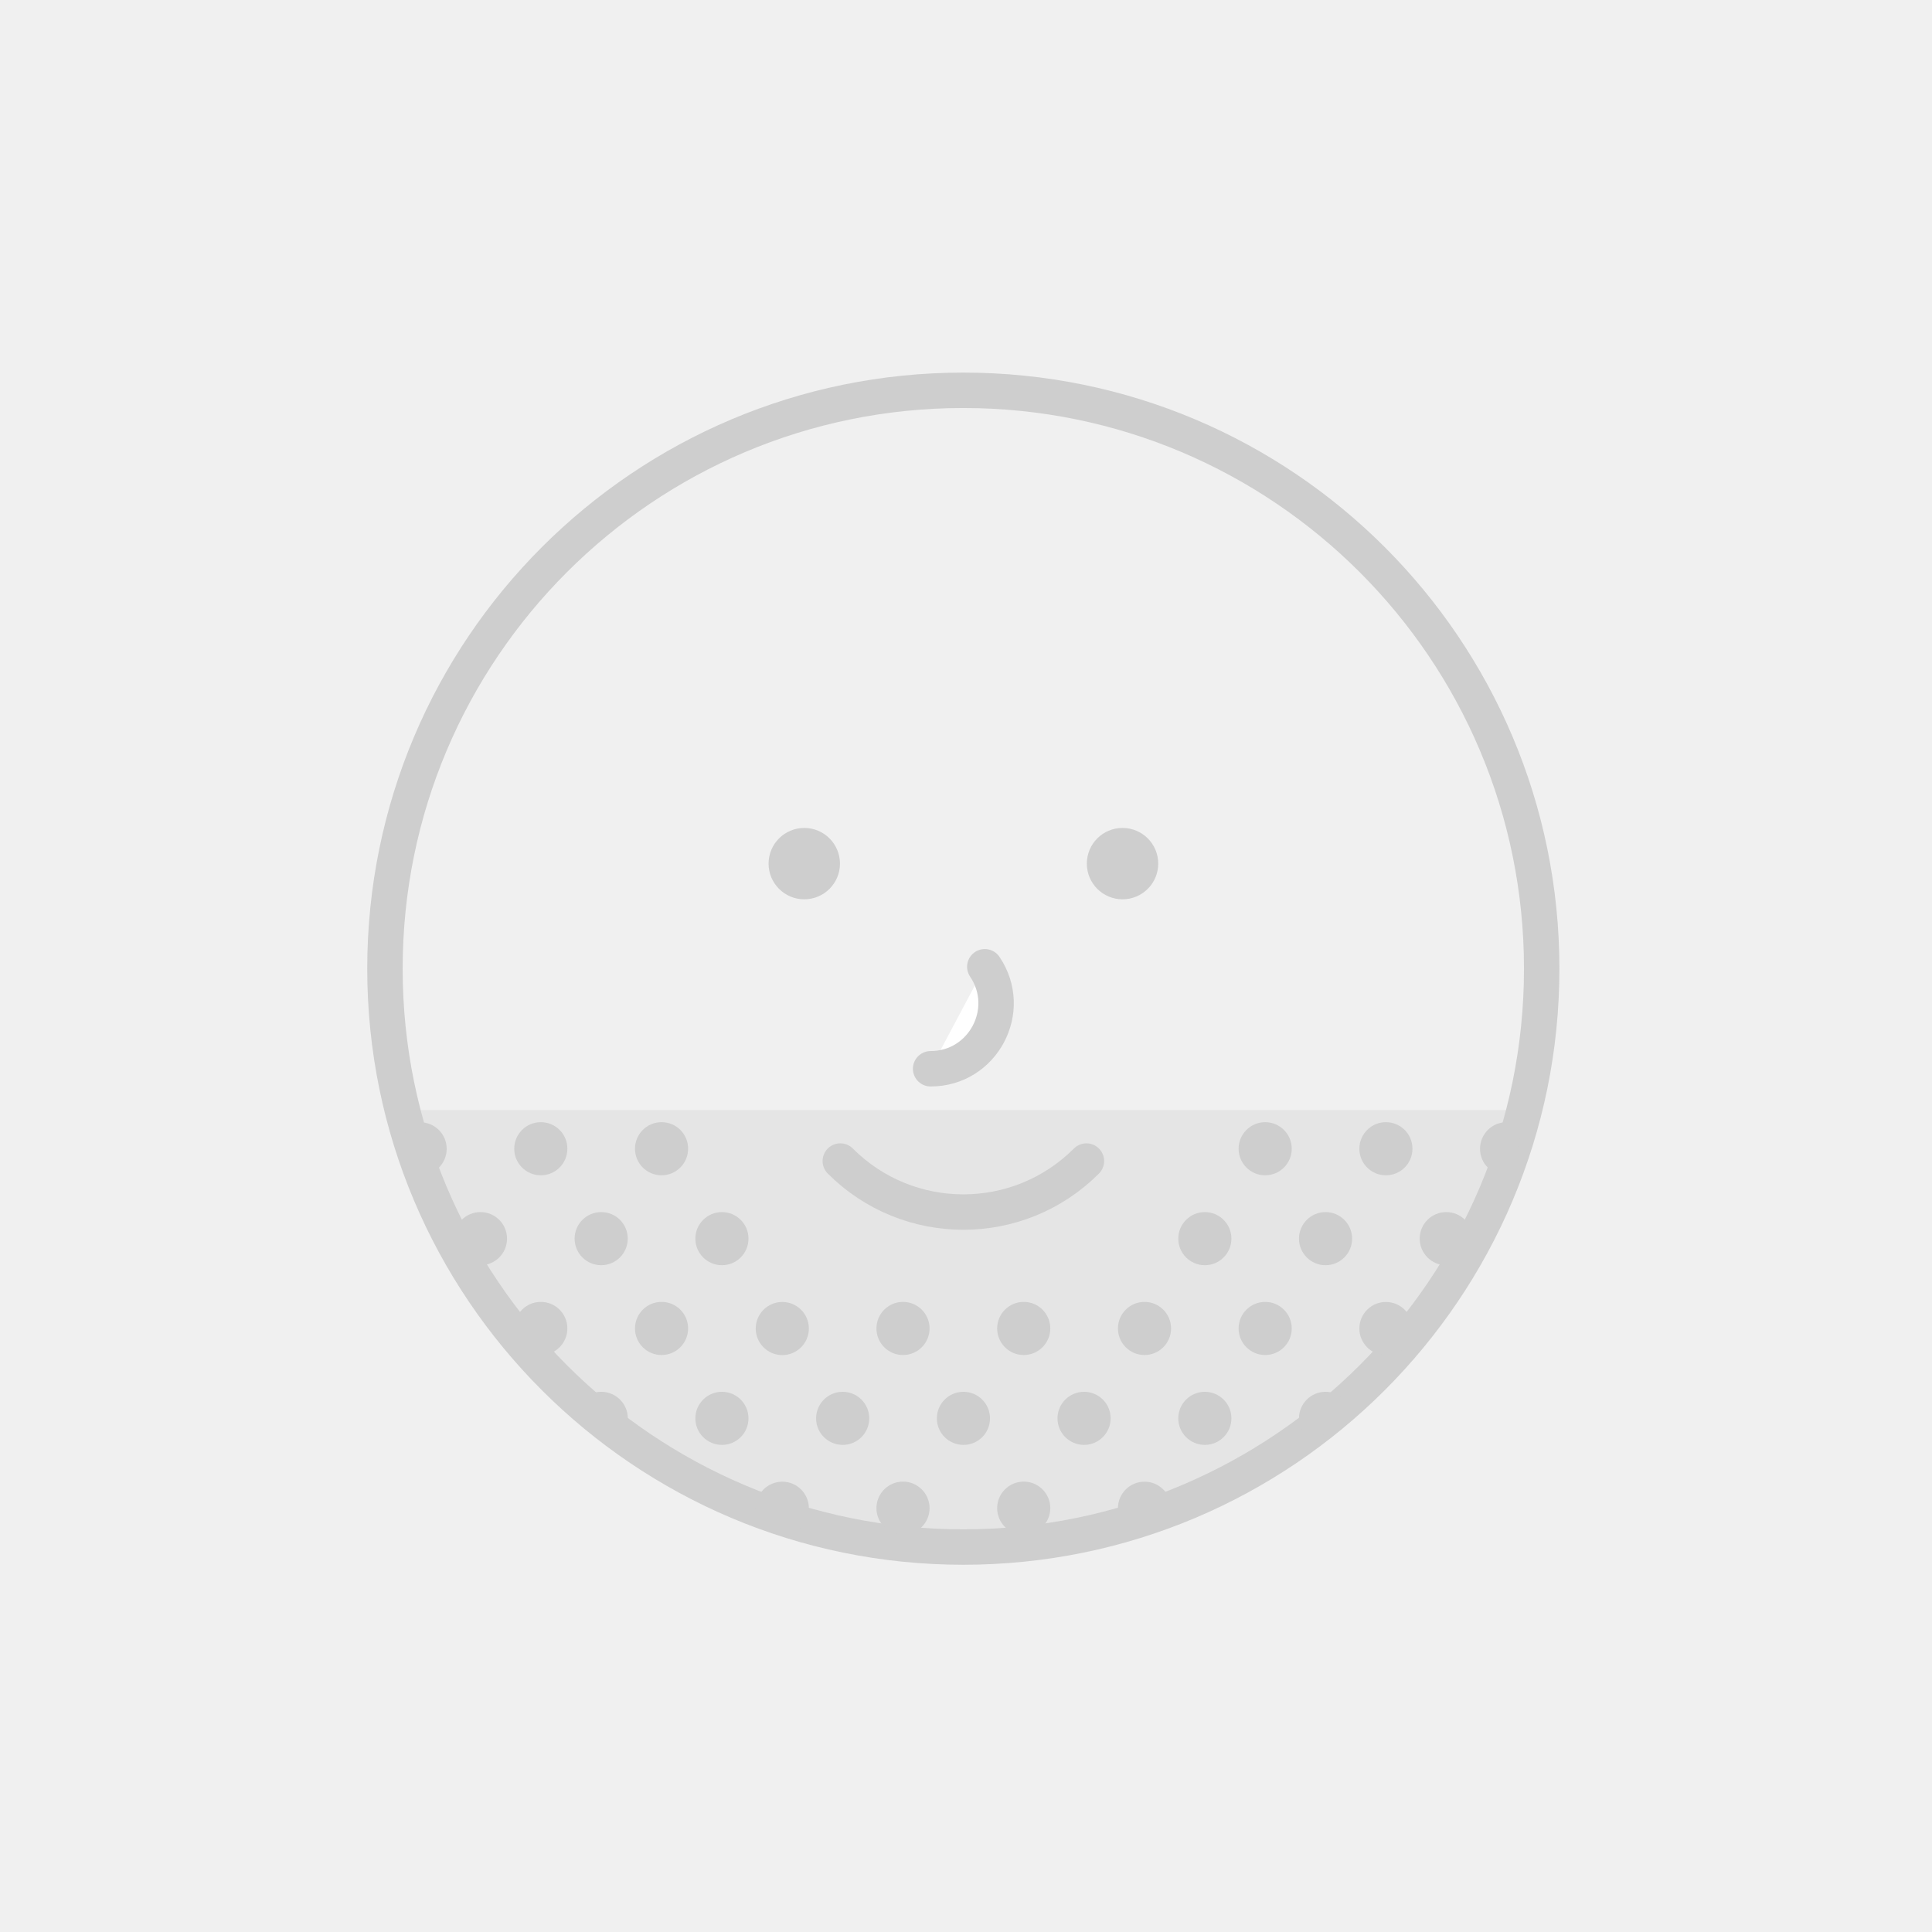
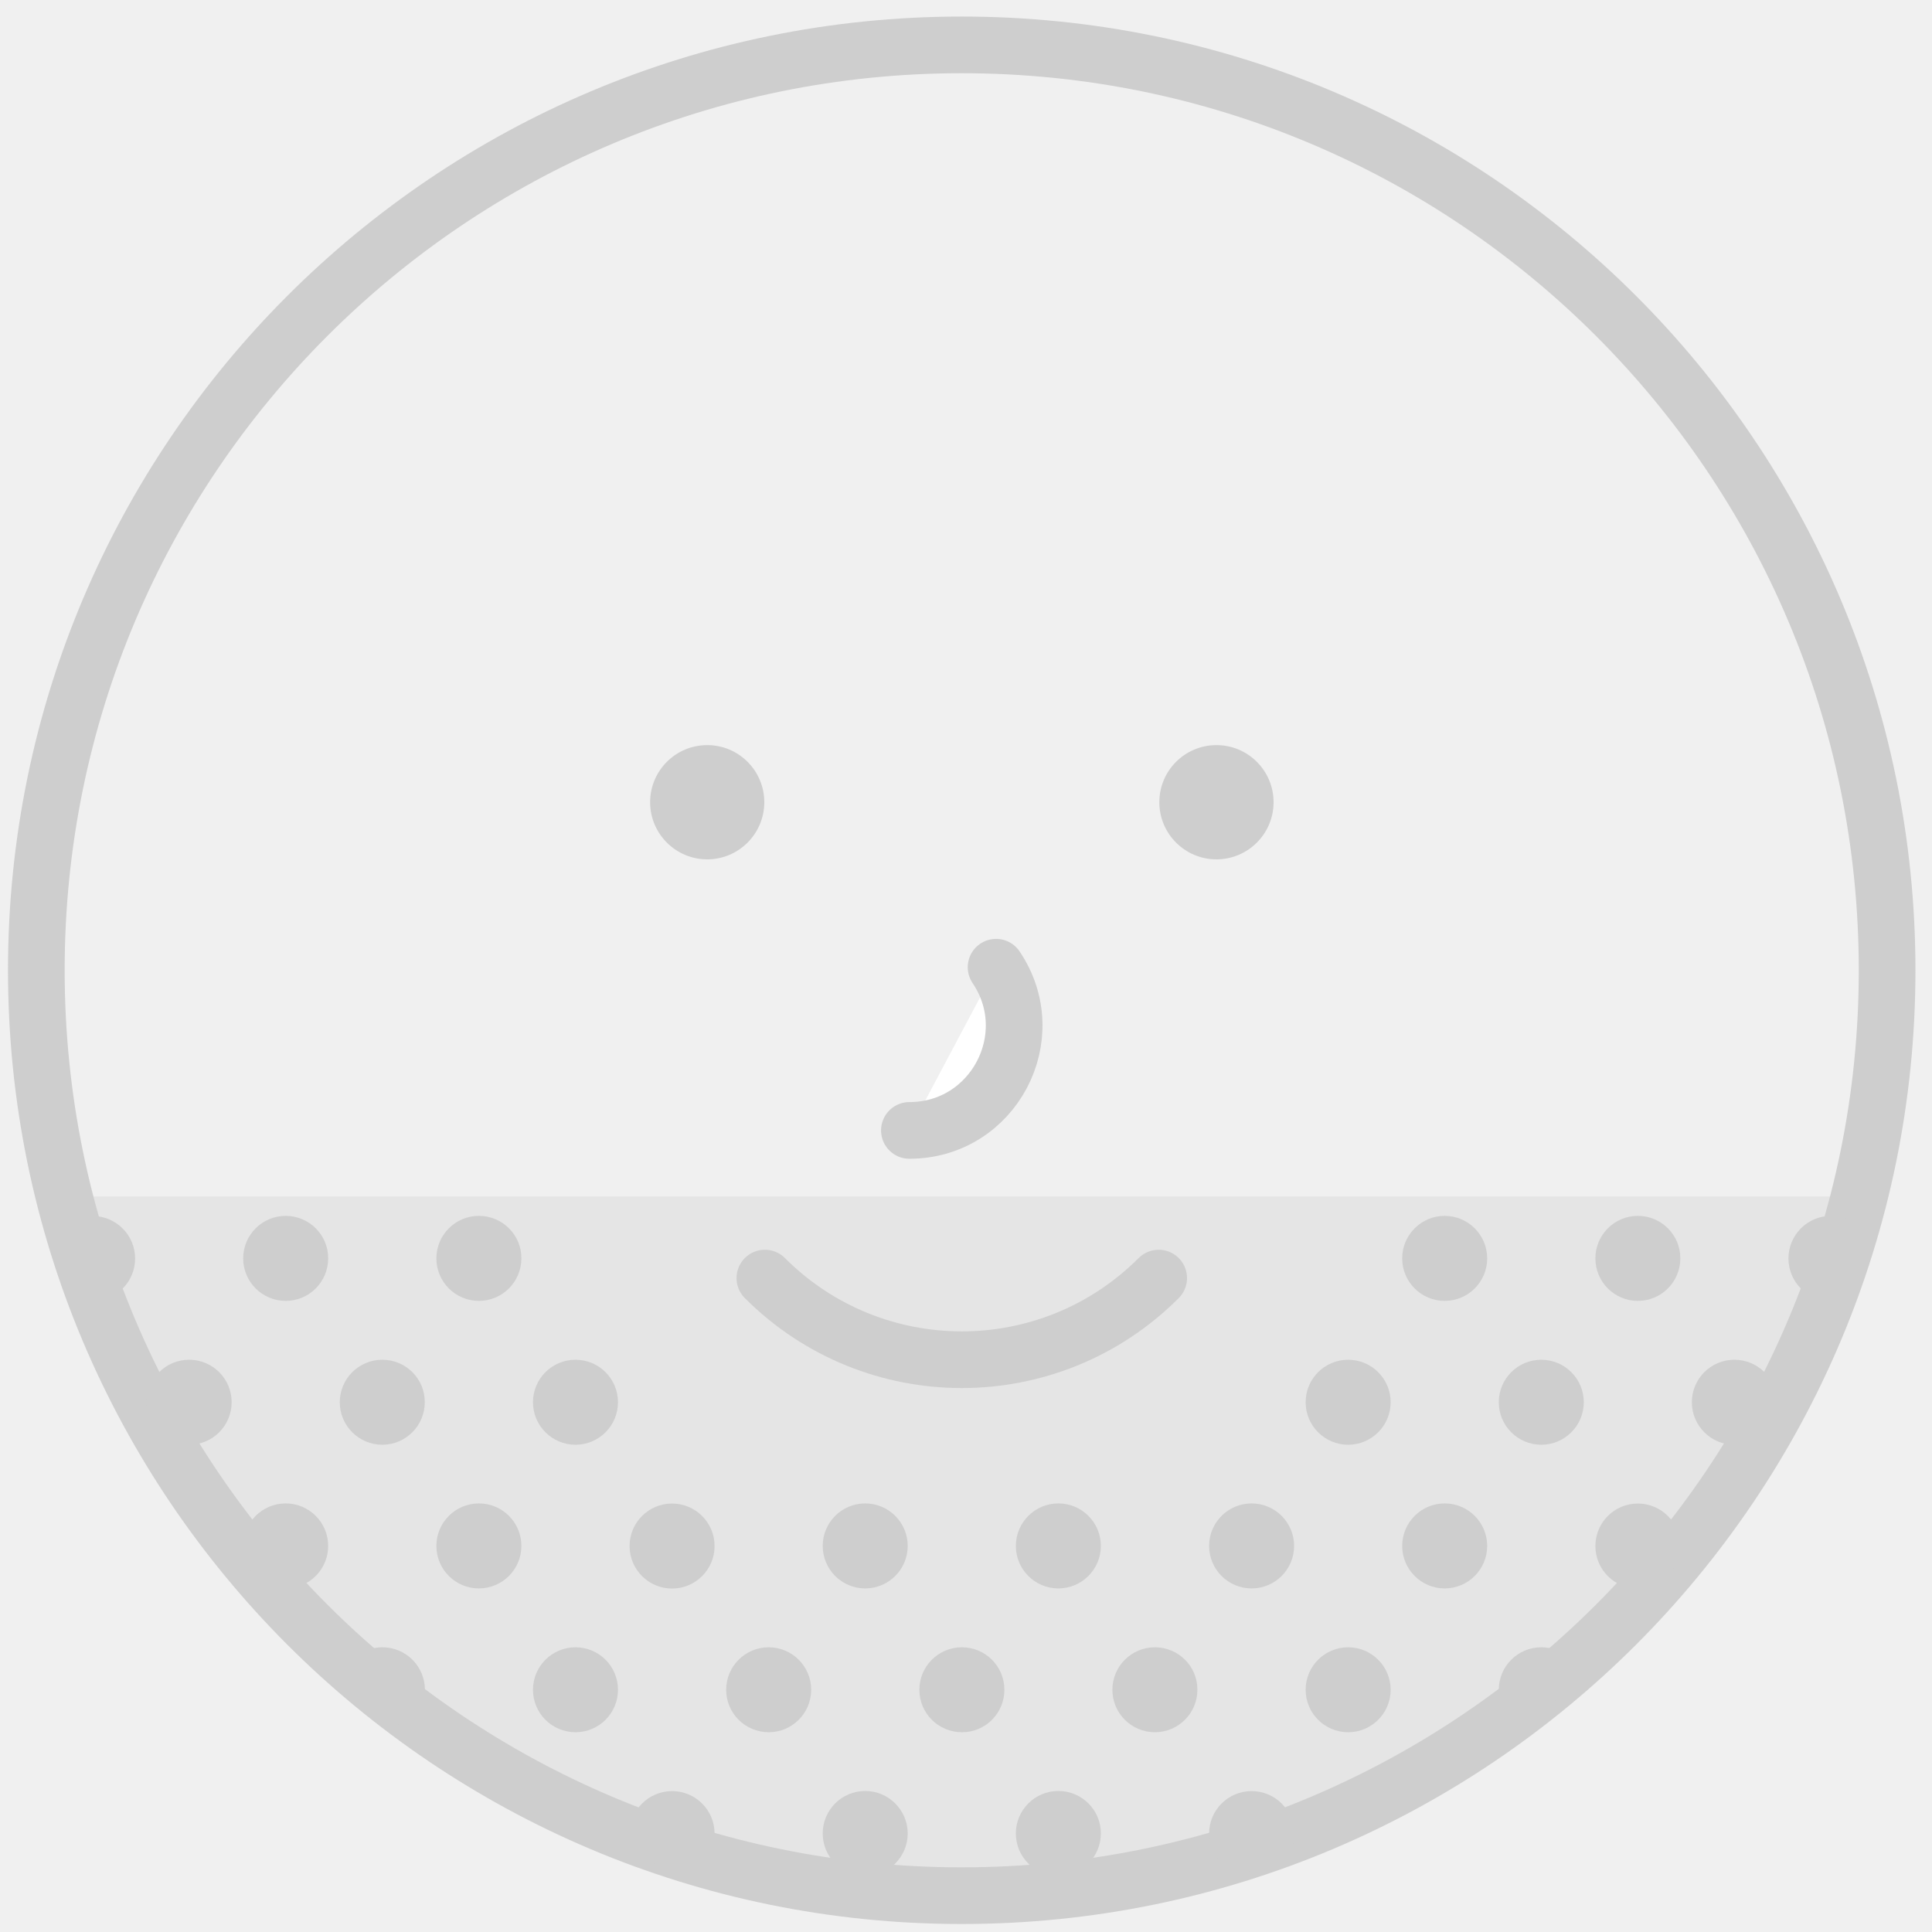
- <svg xmlns="http://www.w3.org/2000/svg" width="48" height="48" viewBox="0 0 48 48" fill="none">
-   <path opacity="0.3" d="M37.869 27.578H9.999C11.565 33.816 17.209 38.436 23.934 38.436C30.658 38.436 36.302 33.816 37.869 27.578Z" fill="#CECECE" />
-   <path d="M23.933 38.436C31.869 38.436 38.303 32.002 38.303 24.067C38.303 16.131 31.869 9.697 23.933 9.697C15.997 9.697 9.564 16.131 9.564 24.067C9.564 32.002 15.997 38.436 23.933 38.436Z" stroke="#CECECE" stroke-width="0.88" stroke-miterlimit="10" />
-   <path d="M24.467 24.019C25.195 25.098 24.423 26.553 23.121 26.553L24.467 24.019Z" fill="white" />
-   <path d="M24.467 24.019C25.195 25.098 24.423 26.553 23.121 26.553" stroke="#CECECE" stroke-width="0.88" stroke-miterlimit="10" stroke-linecap="round" stroke-linejoin="round" />
-   <path d="M26.992 28.846C25.303 30.536 22.566 30.536 20.877 28.846" stroke="#CECECE" stroke-width="0.88" stroke-miterlimit="10" stroke-linecap="round" stroke-linejoin="round" />
-   <path d="M19.982 22.343C20.471 22.343 20.869 21.946 20.869 21.457C20.869 20.967 20.471 20.57 19.982 20.57C19.492 20.57 19.095 20.967 19.095 21.457C19.095 21.946 19.492 22.343 19.982 22.343Z" fill="#CECECE" />
-   <path d="M27.889 22.343C28.379 22.343 28.776 21.946 28.776 21.457C28.776 20.967 28.379 20.57 27.889 20.57C27.399 20.57 27.002 20.967 27.002 21.457C27.002 21.946 27.399 22.343 27.889 22.343Z" fill="#CECECE" />
-   <path d="M28.435 32.345C28.07 32.345 27.775 32.641 27.775 33.005C27.775 33.37 28.07 33.665 28.435 33.665C28.799 33.665 29.095 33.37 29.095 33.005C29.095 32.641 28.799 32.345 28.435 32.345Z" fill="#CECECE" />
-   <path d="M25.434 36.81C25.07 36.81 24.774 37.106 24.774 37.47C24.774 37.834 25.07 38.13 25.434 38.13C25.798 38.13 26.094 37.834 26.094 37.47C26.096 37.108 25.8 36.81 25.434 36.81Z" fill="#CECECE" />
-   <path d="M25.434 32.345C25.07 32.345 24.774 32.641 24.774 33.005C24.774 33.37 25.07 33.665 25.434 33.665C25.798 33.665 26.094 33.37 26.094 33.005C26.094 32.641 25.8 32.345 25.434 32.345Z" fill="#CECECE" />
-   <path d="M26.933 34.579C26.569 34.579 26.273 34.874 26.273 35.239C26.273 35.603 26.569 35.898 26.933 35.898C27.297 35.898 27.593 35.603 27.593 35.239C27.595 34.874 27.299 34.579 26.933 34.579Z" fill="#CECECE" />
-   <path d="M34.432 33.667C34.797 33.667 35.092 33.371 35.092 33.007C35.092 32.642 34.797 32.347 34.432 32.347C34.068 32.347 33.773 32.642 33.773 33.007C33.773 33.371 34.068 33.667 34.432 33.667Z" fill="#CECECE" />
-   <path d="M34.432 27.88C34.068 27.88 33.773 28.176 33.773 28.54C33.773 28.905 34.068 29.2 34.432 29.2C34.797 29.2 35.092 28.905 35.092 28.54C35.094 28.176 34.797 27.88 34.432 27.88Z" fill="#CECECE" />
-   <path d="M32.933 30.114C32.569 30.114 32.273 30.409 32.273 30.774C32.273 31.138 32.569 31.434 32.933 31.434C33.297 31.434 33.593 31.138 33.593 30.774C33.593 30.409 33.297 30.114 32.933 30.114Z" fill="#CECECE" />
-   <path d="M35.931 30.114C35.567 30.114 35.272 30.409 35.272 30.774C35.272 31.138 35.567 31.434 35.931 31.434C36.296 31.434 36.591 31.138 36.591 30.774C36.593 30.409 36.297 30.114 35.931 30.114Z" fill="#CECECE" />
-   <path d="M29.934 34.579C29.57 34.579 29.274 34.874 29.274 35.239C29.274 35.603 29.57 35.898 29.934 35.898C30.298 35.898 30.594 35.603 30.594 35.239C30.594 34.874 30.298 34.579 29.934 34.579Z" fill="#CECECE" />
-   <path d="M29.934 30.114C29.57 30.114 29.274 30.409 29.274 30.774C29.274 31.138 29.57 31.434 29.934 31.434C30.298 31.434 30.594 31.138 30.594 30.774C30.594 30.409 30.298 30.114 29.934 30.114Z" fill="#CECECE" />
-   <path d="M31.433 27.88C31.069 27.88 30.773 28.176 30.773 28.54C30.773 28.905 31.069 29.2 31.433 29.2C31.797 29.2 32.093 28.905 32.093 28.54C32.093 28.176 31.797 27.88 31.433 27.88Z" fill="#CECECE" />
-   <path d="M31.433 32.345C31.069 32.345 30.773 32.641 30.773 33.005C30.773 33.37 31.069 33.665 31.433 33.665C31.797 33.665 32.093 33.37 32.093 33.005C32.093 32.641 31.797 32.345 31.433 32.345Z" fill="#CECECE" />
-   <path d="M17.936 34.579C17.572 34.579 17.276 34.874 17.276 35.239C17.276 35.603 17.572 35.898 17.936 35.898C18.301 35.898 18.596 35.603 18.596 35.239C18.596 34.874 18.301 34.579 17.936 34.579Z" fill="#CECECE" />
-   <path d="M13.436 32.345C13.072 32.345 12.776 32.641 12.776 33.005C12.776 33.37 13.072 33.665 13.436 33.665C13.801 33.665 14.096 33.37 14.096 33.005C14.096 32.641 13.801 32.345 13.436 32.345Z" fill="#CECECE" />
-   <path d="M22.435 32.345C22.07 32.345 21.775 32.641 21.775 33.005C21.775 33.37 22.07 33.665 22.435 33.665C22.799 33.665 23.095 33.37 23.095 33.005C23.095 32.641 22.799 32.345 22.435 32.345Z" fill="#CECECE" />
-   <path d="M13.436 27.88C13.072 27.88 12.776 28.176 12.776 28.54C12.776 28.905 13.072 29.2 13.436 29.2C13.801 29.2 14.096 28.905 14.096 28.54C14.098 28.176 13.801 27.88 13.436 27.88Z" fill="#CECECE" />
-   <path d="M14.936 30.114C14.572 30.114 14.276 30.409 14.276 30.774C14.276 31.138 14.572 31.434 14.936 31.434C15.3 31.434 15.596 31.138 15.596 30.774C15.598 30.409 15.302 30.114 14.936 30.114Z" fill="#CECECE" />
-   <path d="M20.096 37.472C20.096 37.107 19.8 36.812 19.436 36.812C19.072 36.812 18.776 37.107 18.776 37.472C18.776 37.611 18.82 37.741 18.894 37.848C19.135 37.938 19.38 38.024 19.626 38.102C19.897 38.019 20.096 37.769 20.096 37.472Z" fill="#CECECE" />
-   <path d="M15.598 35.239C15.598 34.874 15.302 34.579 14.938 34.579C14.637 34.579 14.387 34.781 14.306 35.054C14.605 35.323 14.917 35.58 15.237 35.825C15.45 35.715 15.598 35.495 15.598 35.239Z" fill="#CECECE" />
-   <path d="M29.095 37.472C29.095 37.107 28.799 36.812 28.435 36.812C28.07 36.812 27.775 37.107 27.775 37.472C27.775 37.769 27.974 38.019 28.244 38.102C28.493 38.024 28.736 37.938 28.977 37.848C29.051 37.741 29.095 37.611 29.095 37.472Z" fill="#CECECE" />
-   <path d="M36.771 28.542C36.771 28.906 37.066 29.202 37.431 29.202C37.447 29.202 37.461 29.198 37.477 29.197C37.612 28.813 37.735 28.422 37.839 28.025C37.726 27.937 37.586 27.88 37.432 27.88C37.066 27.88 36.771 28.176 36.771 28.542Z" fill="#CECECE" />
-   <path d="M32.933 34.579C32.569 34.579 32.273 34.874 32.273 35.239C32.273 35.495 32.421 35.715 32.634 35.825C32.954 35.58 33.266 35.325 33.565 35.054C33.484 34.779 33.234 34.579 32.933 34.579Z" fill="#CECECE" />
-   <path d="M24.596 35.239C24.596 34.874 24.301 34.579 23.936 34.579C23.572 34.579 23.276 34.874 23.276 35.239C23.276 35.603 23.572 35.898 23.936 35.898C24.299 35.9 24.596 35.605 24.596 35.239Z" fill="#CECECE" />
-   <path d="M11.098 28.542C11.098 28.178 10.802 27.882 10.438 27.882C10.283 27.882 10.144 27.937 10.031 28.027C10.135 28.424 10.257 28.815 10.394 29.199C10.41 29.201 10.424 29.204 10.44 29.204C10.802 29.202 11.098 28.907 11.098 28.542Z" fill="#CECECE" />
-   <path d="M11.937 30.114C11.573 30.114 11.277 30.409 11.277 30.774C11.277 31.138 11.573 31.434 11.937 31.434C12.302 31.434 12.597 31.138 12.597 30.774C12.597 30.409 12.302 30.114 11.937 30.114Z" fill="#CECECE" />
-   <path d="M20.936 34.579C20.572 34.579 20.276 34.874 20.276 35.239C20.276 35.603 20.572 35.898 20.936 35.898C21.3 35.898 21.596 35.603 21.596 35.239C21.596 34.874 21.3 34.579 20.936 34.579Z" fill="#CECECE" />
-   <path d="M22.435 36.81C22.07 36.81 21.775 37.106 21.775 37.47C21.775 37.834 22.07 38.13 22.435 38.13C22.799 38.13 23.095 37.834 23.095 37.47C23.095 37.108 22.799 36.81 22.435 36.81Z" fill="#CECECE" />
-   <path d="M16.436 27.88C16.072 27.88 15.776 28.176 15.776 28.54C15.776 28.905 16.072 29.2 16.436 29.2C16.8 29.2 17.096 28.905 17.096 28.54C17.098 28.176 16.802 27.88 16.436 27.88Z" fill="#CECECE" />
-   <path d="M16.436 32.345C16.072 32.345 15.776 32.641 15.776 33.005C15.776 33.37 16.072 33.665 16.436 33.665C16.8 33.665 17.096 33.37 17.096 33.005C17.096 32.641 16.802 32.345 16.436 32.345Z" fill="#CECECE" />
-   <path d="M19.436 33.667C19.8 33.667 20.096 33.371 20.096 33.007C20.096 32.642 19.8 32.347 19.436 32.347C19.071 32.347 18.776 32.642 18.776 33.007C18.776 33.371 19.071 33.667 19.436 33.667Z" fill="#CECECE" />
-   <path d="M17.936 31.434C18.301 31.434 18.596 31.138 18.596 30.774C18.596 30.409 18.301 30.114 17.936 30.114C17.572 30.114 17.276 30.409 17.276 30.774C17.276 31.138 17.572 31.434 17.936 31.434Z" fill="#CECECE" />
+ <svg xmlns="http://www.w3.org/2000/svg" width="30" height="30" viewBox="0 0 30 30" fill="none">
+   <path opacity="0.3" d="M28.869 18.578H0.999C2.565 24.816 8.209 29.436 14.934 29.436C21.658 29.436 27.302 24.816 28.869 18.578Z" fill="#CECECE" />
+   <path d="M14.933 29.436C22.869 29.436 29.303 23.003 29.303 15.066C29.303 7.13 22.869 0.697 14.933 0.697C6.997 0.697 0.564 7.13 0.564 15.066C0.564 23.003 6.997 29.436 14.933 29.436Z" stroke="#CECECE" stroke-width="0.88" stroke-miterlimit="10" />
+   <path d="M15.467 15.019C16.195 16.098 15.423 17.553 14.121 17.553L15.467 15.019Z" fill="white" />
+   <path d="M15.467 15.019C16.195 16.098 15.423 17.553 14.121 17.553" stroke="#CECECE" stroke-width="0.88" stroke-miterlimit="10" stroke-linecap="round" stroke-linejoin="round" />
+   <path d="M17.992 19.846C16.303 21.536 13.566 21.536 11.877 19.846" stroke="#CECECE" stroke-width="0.88" stroke-miterlimit="10" stroke-linecap="round" stroke-linejoin="round" />
+   <path d="M10.982 13.344C11.471 13.344 11.868 12.946 11.868 12.457C11.868 11.967 11.471 11.57 10.982 11.57C10.492 11.57 10.095 11.967 10.095 12.457C10.095 12.946 10.492 13.344 10.982 13.344Z" fill="#CECECE" />
+   <path d="M18.889 13.344C19.379 13.344 19.776 12.946 19.776 12.457C19.776 11.967 19.379 11.57 18.889 11.57C18.399 11.57 18.002 11.967 18.002 12.457C18.002 12.946 18.399 13.344 18.889 13.344Z" fill="#CECECE" />
+   <path d="M19.435 23.345C19.07 23.345 18.775 23.641 18.775 24.005C18.775 24.369 19.07 24.665 19.435 24.665C19.799 24.665 20.095 24.369 20.095 24.005C20.095 23.641 19.799 23.345 19.435 23.345Z" fill="#CECECE" />
+   <path d="M16.434 27.81C16.07 27.81 15.774 28.106 15.774 28.47C15.774 28.834 16.07 29.13 16.434 29.13C16.798 29.13 17.094 28.834 17.094 28.47C17.096 28.108 16.8 27.81 16.434 27.81Z" fill="#CECECE" />
+   <path d="M16.434 23.345C16.07 23.345 15.774 23.641 15.774 24.005C15.774 24.369 16.07 24.665 16.434 24.665C16.798 24.665 17.094 24.369 17.094 24.005C17.094 23.641 16.8 23.345 16.434 23.345Z" fill="#CECECE" />
+   <path d="M17.933 25.579C17.569 25.579 17.273 25.874 17.273 26.239C17.273 26.603 17.569 26.898 17.933 26.898C18.297 26.898 18.593 26.603 18.593 26.239C18.595 25.874 18.299 25.579 17.933 25.579Z" fill="#CECECE" />
+   <path d="M25.432 24.667C25.797 24.667 26.092 24.371 26.092 24.007C26.092 23.642 25.797 23.347 25.432 23.347C25.068 23.347 24.773 23.642 24.773 24.007C24.773 24.371 25.068 24.667 25.432 24.667Z" fill="#CECECE" />
+   <path d="M25.432 18.88C25.068 18.88 24.773 19.176 24.773 19.54C24.773 19.905 25.068 20.2 25.432 20.2C25.797 20.2 26.092 19.905 26.092 19.54C26.094 19.176 25.797 18.88 25.432 18.88Z" fill="#CECECE" />
+   <path d="M23.933 21.114C23.569 21.114 23.273 21.409 23.273 21.774C23.273 22.138 23.569 22.434 23.933 22.434C24.297 22.434 24.593 22.138 24.593 21.774C24.593 21.409 24.297 21.114 23.933 21.114Z" fill="#CECECE" />
+   <path d="M26.931 21.114C26.567 21.114 26.271 21.409 26.271 21.774C26.271 22.138 26.567 22.434 26.931 22.434C27.296 22.434 27.591 22.138 27.591 21.774C27.593 21.409 27.297 21.114 26.931 21.114Z" fill="#CECECE" />
+   <path d="M20.934 25.579C20.57 25.579 20.274 25.874 20.274 26.239C20.274 26.603 20.57 26.898 20.934 26.898C21.298 26.898 21.594 26.603 21.594 26.239C21.594 25.874 21.298 25.579 20.934 25.579Z" fill="#CECECE" />
+   <path d="M20.934 21.114C20.57 21.114 20.274 21.409 20.274 21.774C20.274 22.138 20.57 22.434 20.934 22.434C21.298 22.434 21.594 22.138 21.594 21.774C21.594 21.409 21.298 21.114 20.934 21.114Z" fill="#CECECE" />
+   <path d="M22.433 18.88C22.069 18.88 21.773 19.176 21.773 19.54C21.773 19.905 22.069 20.2 22.433 20.2C22.797 20.2 23.093 19.905 23.093 19.54C23.093 19.176 22.797 18.88 22.433 18.88Z" fill="#CECECE" />
+   <path d="M22.433 23.345C22.069 23.345 21.773 23.641 21.773 24.005C21.773 24.369 22.069 24.665 22.433 24.665C22.797 24.665 23.093 24.369 23.093 24.005C23.093 23.641 22.797 23.345 22.433 23.345Z" fill="#CECECE" />
+   <path d="M8.936 25.579C8.572 25.579 8.276 25.874 8.276 26.239C8.276 26.603 8.572 26.898 8.936 26.898C9.301 26.898 9.596 26.603 9.596 26.239C9.596 25.874 9.301 25.579 8.936 25.579Z" fill="#CECECE" />
+   <path d="M4.436 23.345C4.072 23.345 3.776 23.641 3.776 24.005C3.776 24.369 4.072 24.665 4.436 24.665C4.801 24.665 5.096 24.369 5.096 24.005C5.096 23.641 4.801 23.345 4.436 23.345Z" fill="#CECECE" />
+   <path d="M13.435 23.345C13.07 23.345 12.775 23.641 12.775 24.005C12.775 24.369 13.07 24.665 13.435 24.665C13.799 24.665 14.095 24.369 14.095 24.005C14.095 23.641 13.799 23.345 13.435 23.345Z" fill="#CECECE" />
+   <path d="M4.436 18.88C4.072 18.88 3.776 19.176 3.776 19.54C3.776 19.905 4.072 20.2 4.436 20.2C4.801 20.2 5.096 19.905 5.096 19.54C5.098 19.176 4.801 18.88 4.436 18.88Z" fill="#CECECE" />
+   <path d="M5.936 21.114C5.572 21.114 5.276 21.409 5.276 21.774C5.276 22.138 5.572 22.434 5.936 22.434C6.3 22.434 6.596 22.138 6.596 21.774C6.598 21.409 6.302 21.114 5.936 21.114Z" fill="#CECECE" />
+   <path d="M11.096 28.472C11.096 28.107 10.8 27.812 10.436 27.812C10.072 27.812 9.776 28.107 9.776 28.472C9.776 28.611 9.82 28.741 9.894 28.848C10.135 28.938 10.38 29.024 10.626 29.102C10.897 29.019 11.096 28.769 11.096 28.472Z" fill="#CECECE" />
+   <path d="M6.598 26.239C6.598 25.874 6.302 25.579 5.938 25.579C5.637 25.579 5.387 25.781 5.306 26.054C5.605 26.323 5.917 26.58 6.237 26.825C6.45 26.715 6.598 26.495 6.598 26.239Z" fill="#CECECE" />
+   <path d="M20.095 28.472C20.095 28.107 19.799 27.812 19.435 27.812C19.07 27.812 18.775 28.107 18.775 28.472C18.775 28.769 18.974 29.019 19.244 29.102C19.493 29.024 19.736 28.938 19.977 28.848C20.051 28.741 20.095 28.611 20.095 28.472Z" fill="#CECECE" />
+   <path d="M27.771 19.542C27.771 19.906 28.066 20.202 28.431 20.202C28.447 20.202 28.461 20.198 28.477 20.197C28.612 19.813 28.735 19.422 28.839 19.025C28.726 18.937 28.586 18.88 28.433 18.88C28.066 18.88 27.771 19.176 27.771 19.542Z" fill="#CECECE" />
+   <path d="M23.933 25.579C23.569 25.579 23.273 25.874 23.273 26.239C23.273 26.495 23.421 26.715 23.634 26.825C23.954 26.58 24.266 26.325 24.565 26.054C24.484 25.779 24.234 25.579 23.933 25.579Z" fill="#CECECE" />
+   <path d="M15.596 26.239C15.596 25.874 15.301 25.579 14.936 25.579C14.572 25.579 14.276 25.874 14.276 26.239C14.276 26.603 14.572 26.898 14.936 26.898C15.299 26.9 15.596 26.605 15.596 26.239Z" fill="#CECECE" />
+   <path d="M2.098 19.542C2.098 19.178 1.802 18.882 1.438 18.882C1.283 18.882 1.144 18.937 1.031 19.027C1.135 19.424 1.257 19.815 1.394 20.199C1.41 20.201 1.424 20.204 1.44 20.204C1.802 20.202 2.098 19.907 2.098 19.542Z" fill="#CECECE" />
+   <path d="M2.937 21.114C2.573 21.114 2.277 21.409 2.277 21.774C2.277 22.138 2.573 22.434 2.937 22.434C3.302 22.434 3.597 22.138 3.597 21.774C3.597 21.409 3.302 21.114 2.937 21.114Z" fill="#CECECE" />
+   <path d="M11.936 25.579C11.572 25.579 11.276 25.874 11.276 26.239C11.276 26.603 11.572 26.898 11.936 26.898C12.3 26.898 12.596 26.603 12.596 26.239C12.596 25.874 12.3 25.579 11.936 25.579Z" fill="#CECECE" />
+   <path d="M13.435 27.81C13.07 27.81 12.775 28.106 12.775 28.47C12.775 28.834 13.07 29.13 13.435 29.13C13.799 29.13 14.095 28.834 14.095 28.47C14.095 28.108 13.799 27.81 13.435 27.81Z" fill="#CECECE" />
+   <path d="M7.436 18.88C7.072 18.88 6.776 19.176 6.776 19.54C6.776 19.905 7.072 20.2 7.436 20.2C7.8 20.2 8.096 19.905 8.096 19.54C8.098 19.176 7.802 18.88 7.436 18.88Z" fill="#CECECE" />
+   <path d="M7.436 23.345C7.072 23.345 6.776 23.641 6.776 24.005C6.776 24.369 7.072 24.665 7.436 24.665C7.8 24.665 8.096 24.369 8.096 24.005C8.096 23.641 7.802 23.345 7.436 23.345Z" fill="#CECECE" />
+   <path d="M10.436 24.667C10.8 24.667 11.096 24.371 11.096 24.007C11.096 23.642 10.8 23.347 10.436 23.347C10.071 23.347 9.776 23.642 9.776 24.007C9.776 24.371 10.071 24.667 10.436 24.667Z" fill="#CECECE" />
+   <path d="M8.936 22.434C9.301 22.434 9.596 22.138 9.596 21.774C9.596 21.409 9.301 21.114 8.936 21.114C8.572 21.114 8.276 21.409 8.276 21.774C8.276 22.138 8.572 22.434 8.936 22.434Z" fill="#CECECE" />
</svg>
